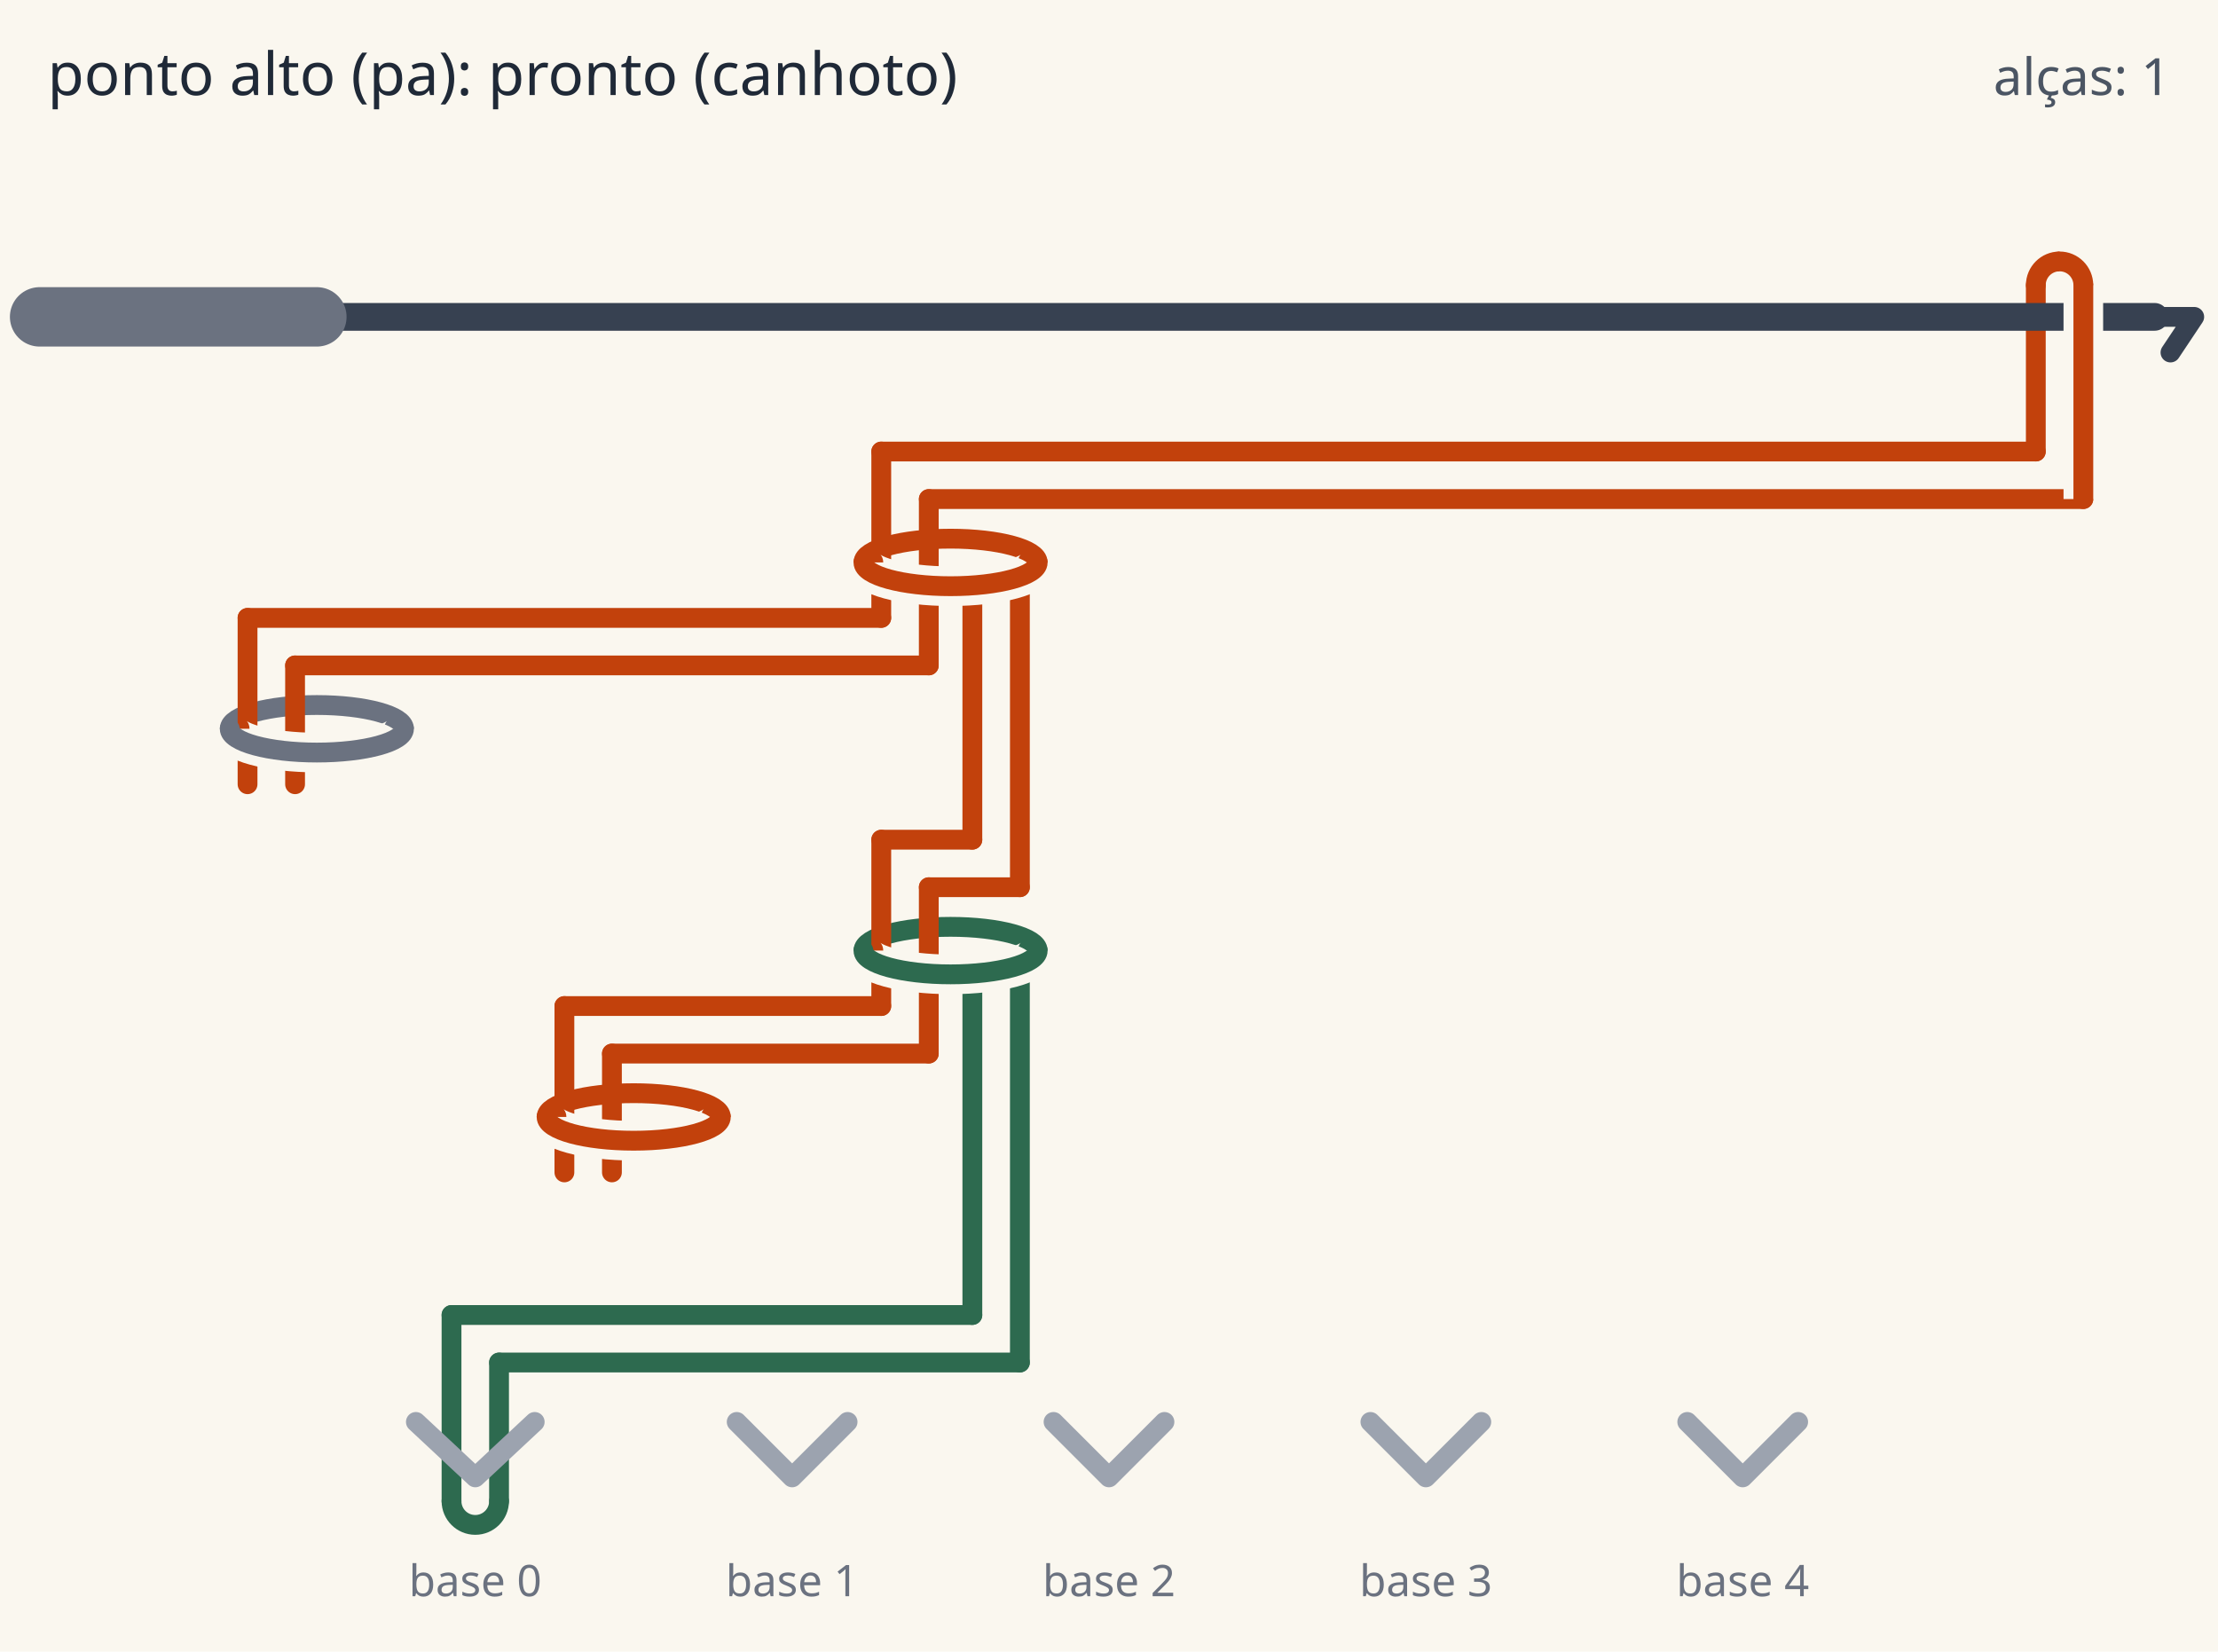
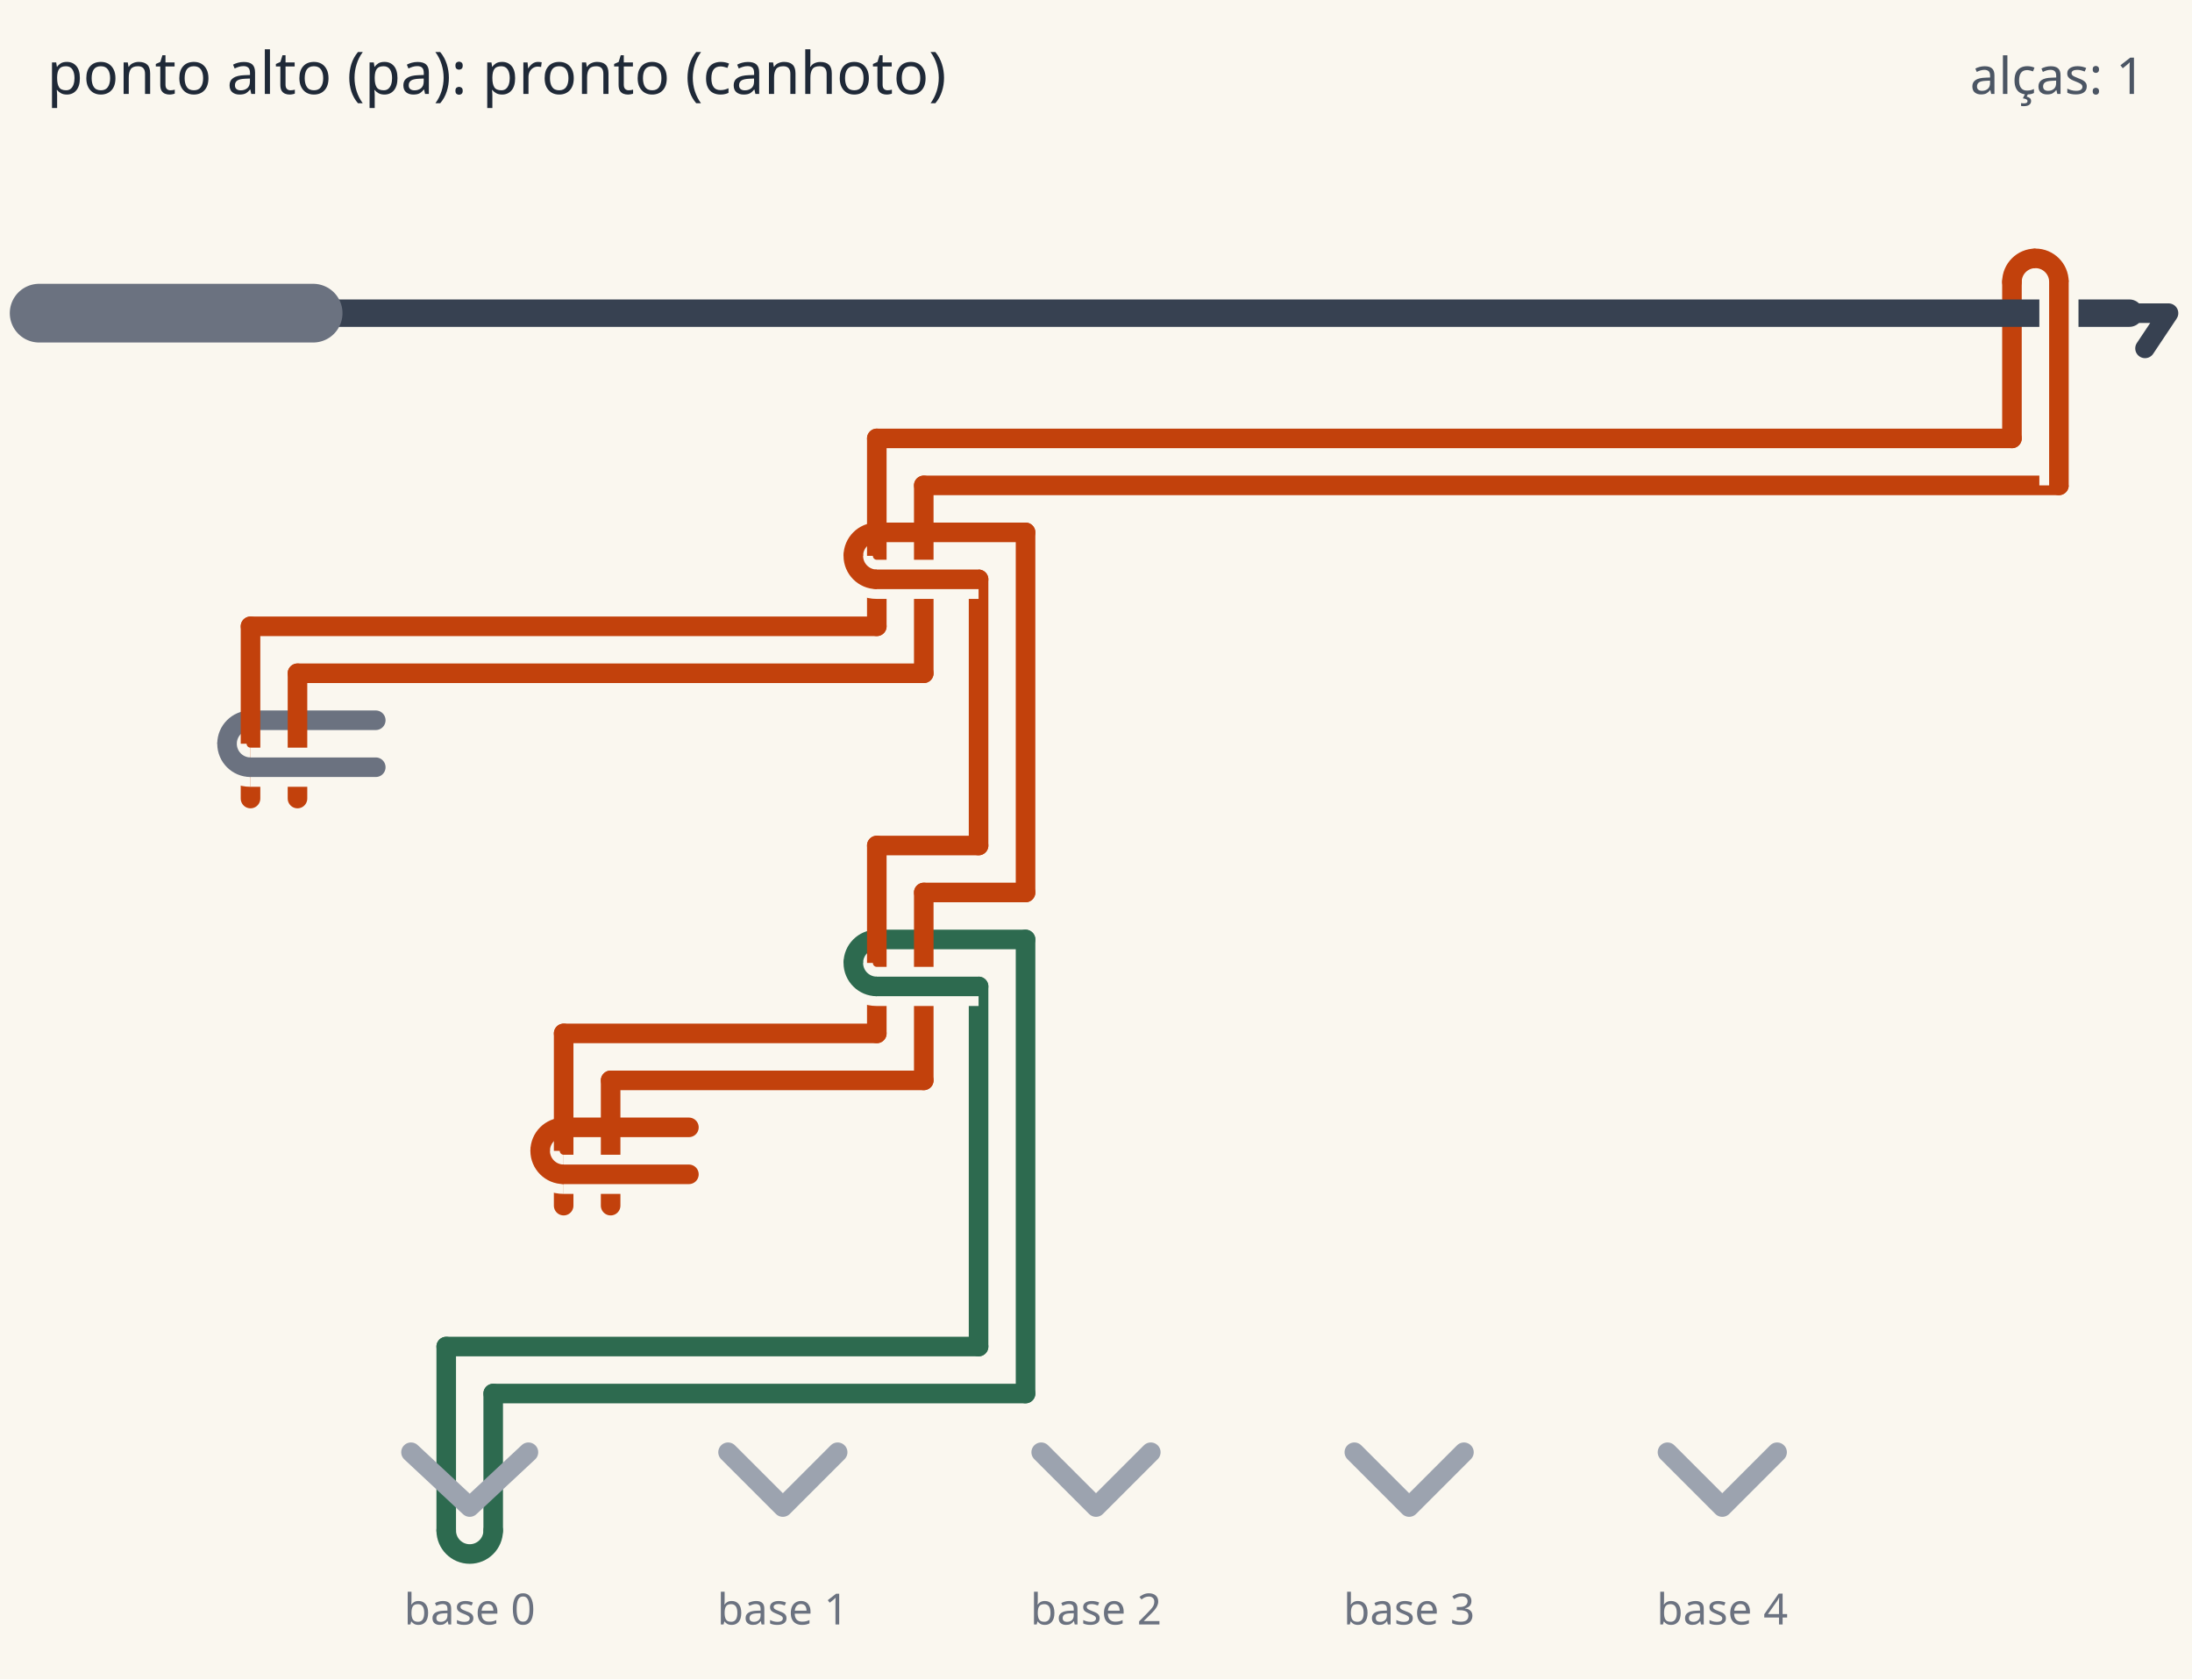
- <svg xmlns="http://www.w3.org/2000/svg" viewBox="0 0 560.0 417.0" width="560.0" height="417.0" font-family="sans-serif">
+ <svg xmlns="http://www.w3.org/2000/svg" viewBox="0 0 560.0 429.0" width="560.0" height="429.0" font-family="sans-serif">
  <rect width="100%" height="100%" fill="#faf7ef" />
  <text x="12" y="24" font-size="15" fill="#1f2937">ponto alto (pa): pronto (canhoto)</text>
  <text x="548.0" y="24" font-size="13" text-anchor="end" fill="#4b5563">alças: 1</text>
-   <text x="120.0" y="403.0" font-size="11" text-anchor="middle" fill="#6b7280">base 0</text>
-   <text x="200.0" y="403.0" font-size="11" text-anchor="middle" fill="#6b7280">base 1</text>
-   <text x="280.0" y="403.0" font-size="11" text-anchor="middle" fill="#6b7280">base 2</text>
-   <text x="360.0" y="403.0" font-size="11" text-anchor="middle" fill="#6b7280">base 3</text>
-   <text x="440.0" y="403.0" font-size="11" text-anchor="middle" fill="#6b7280">base 4</text>
-   <path data-loop="0" data-kind="initial" data-on-hook="0" data-part="back" data-cx="80.0" data-cy="184.0" d="M 58.0 184.0 A 22 6 0 0 1 102.0 184.0" fill="none" stroke="#6b7280" stroke-width="5" stroke-linecap="round" />
-   <path data-loop="1" data-kind="yo" data-on-hook="0" data-part="back" data-cx="160.0" data-cy="282.0" d="M 138.0 282.0 A 22 6 0 0 1 182.0 282.0" fill="none" stroke="#c2410c" stroke-width="5" stroke-linecap="round" />
-   <path data-loop="2" data-kind="pulled" data-on-hook="0" data-part="back" data-cx="240.0" data-cy="240.0" d="M 218.0 240.0 A 22 6 0 0 1 262.0 240.0" fill="none" stroke="#2d6a4f" stroke-width="5" stroke-linecap="round" />
-   <path data-loop="3" data-kind="yo" data-on-hook="0" data-part="back" data-cx="240.0" data-cy="142.0" d="M 218.0 142.0 A 22 6 0 0 1 262.0 142.0" fill="none" stroke="#c2410c" stroke-width="5" stroke-linecap="round" />
+   <text x="120.0" y="415.0" font-size="11" text-anchor="middle" fill="#6b7280">base 0</text>
+   <text x="200.0" y="415.0" font-size="11" text-anchor="middle" fill="#6b7280">base 1</text>
+   <text x="280.0" y="415.0" font-size="11" text-anchor="middle" fill="#6b7280">base 2</text>
+   <text x="360.0" y="415.0" font-size="11" text-anchor="middle" fill="#6b7280">base 3</text>
+   <text x="440.0" y="415.0" font-size="11" text-anchor="middle" fill="#6b7280">base 4</text>
+   <path data-bend="0" data-side="back" d="M 64.0 184.0 A 6 6 0 0 0 58.0 190.0" fill="none" stroke="#6b7280" stroke-width="5" stroke-linecap="round" />
+   <line data-pair="0" data-side="back" data-seg="0" data-loop="0" data-kind="initial" data-on-hook="0" data-part="back" data-cx="64.0" data-cy="190.0" data-hx="77.0" data-hw="19.0" x1="64.0" y1="184.0" x2="96.0" y2="184.0" stroke="#6b7280" stroke-width="5" stroke-linecap="round" />
+   <path data-bend="1" data-side="back" d="M 144.0 288.0 A 6 6 0 0 0 138.0 294.0" fill="none" stroke="#c2410c" stroke-width="5" stroke-linecap="round" />
+   <line data-pair="1" data-side="back" data-seg="0" data-loop="1" data-kind="yo" data-on-hook="0" data-part="back" data-cx="144.0" data-cy="294.0" data-hx="157.0" data-hw="19.0" x1="144.0" y1="288.0" x2="176.0" y2="288.0" stroke="#c2410c" stroke-width="5" stroke-linecap="round" />
+   <path data-bend="2" data-side="back" d="M 224.0 240.0 A 6 6 0 0 0 218.0 246.0" fill="none" stroke="#2d6a4f" stroke-width="5" stroke-linecap="round" />
+   <line data-pair="2" data-side="back" data-seg="0" data-loop="2" data-kind="pulled" data-on-hook="0" data-part="back" data-cx="224.0" data-cy="246.0" data-hx="237.0" data-hw="19.0" x1="224.0" y1="240.0" x2="262.0" y2="240.0" stroke="#2d6a4f" stroke-width="5" stroke-linecap="round" />
+   <path data-bend="3" data-side="back" d="M 224.0 136.0 A 6 6 0 0 0 218.0 142.0" fill="none" stroke="#c2410c" stroke-width="5" stroke-linecap="round" />
+   <line data-pair="3" data-side="back" data-seg="0" data-loop="3" data-kind="yo" data-on-hook="0" data-part="back" data-cx="224.0" data-cy="142.0" data-hx="237.0" data-hw="19.0" x1="224.0" y1="136.0" x2="262.0" y2="136.0" stroke="#c2410c" stroke-width="5" stroke-linecap="round" />
  <path data-bend="4" data-side="back" d="M 514.0 72 A 6 6 0 0 1 520.0 66" fill="none" stroke="#c2410c" stroke-width="5" stroke-linecap="round" />
-   <line data-pair="4" data-side="back" data-seg="0" data-strand="4" data-draw="2" data-loop="4" data-kind="yo" data-on-hook="1" data-part="back" data-cx="520.0" data-cy="80" x1="514.0" y1="72.0" x2="514.0" y2="114.0" stroke="#c2410c" stroke-width="5" stroke-linecap="round" />
+   <line data-pair="4" data-side="back" data-seg="0" data-strand="4" data-draw="2" data-loop="4" data-kind="yo" data-on-hook="1" data-part="back" data-cx="520.0" data-cy="80" x1="514.0" y1="72.0" x2="514.0" y2="112.0" stroke="#c2410c" stroke-width="5" stroke-linecap="round" />
  <line data-hook="1" x1="16.0" y1="80" x2="544.0" y2="80" stroke="#374151" stroke-width="7" stroke-linecap="round" />
  <line data-hook-handle="1" x1="10.0" y1="80" x2="80.0" y2="80" stroke="#6b7280" stroke-width="15" stroke-linecap="round" />
  <path data-hook-tip="1" d="M 542.0 80 L 554.0 80 L 548.0 89" fill="none" stroke="#374151" stroke-width="5" stroke-linecap="round" stroke-linejoin="round" />
-   <line data-pair="2" data-side="back" data-seg="0" data-leg="2" data-base="0" x1="245.5" y1="246.0" x2="245.5" y2="332.0" stroke="#2d6a4f" stroke-width="5" stroke-linecap="round" />
-   <line data-pair="2" data-side="back" data-seg="1" data-leg="2" data-base="0" x1="245.5" y1="332.0" x2="114.0" y2="332.0" stroke="#2d6a4f" stroke-width="5" stroke-linecap="round" />
-   <line data-pair="2" data-side="back" data-seg="2" data-leg="2" data-base="0" x1="114.0" y1="332.0" x2="114.0" y2="379.0" stroke="#2d6a4f" stroke-width="5" stroke-linecap="round" />
-   <line data-pair="2" data-side="front" data-seg="0" data-leg="2" data-base="0" x1="257.5" y1="246.0" x2="257.5" y2="344.0" stroke="#2d6a4f" stroke-width="5" stroke-linecap="round" />
-   <line data-pair="2" data-side="front" data-seg="1" data-leg="2" data-base="0" x1="257.5" y1="344.0" x2="126.0" y2="344.0" stroke="#2d6a4f" stroke-width="5" stroke-linecap="round" />
-   <line data-pair="2" data-side="front" data-seg="2" data-leg="2" data-base="0" x1="126.0" y1="344.0" x2="126.0" y2="379.0" stroke="#2d6a4f" stroke-width="5" stroke-linecap="round" />
-   <line data-pair="3" data-side="back" data-seg="0" data-strand="3" data-draw="1" x1="245.5" y1="148.0" x2="245.5" y2="212.0" stroke="#c2410c" stroke-width="5" stroke-linecap="round" />
-   <line data-pair="3" data-side="back" data-seg="1" data-strand="3" data-draw="1" x1="245.5" y1="212.0" x2="222.5" y2="212.0" stroke="#c2410c" stroke-width="5" stroke-linecap="round" />
-   <line data-pair="3" data-side="back" data-seg="2" data-strand="3" data-draw="1" data-through="2" x1="222.5" y1="212.0" x2="222.5" y2="254.0" stroke="#c2410c" stroke-width="5" stroke-linecap="round" />
-   <line data-pair="3" data-side="back" data-seg="3" data-strand="3" data-draw="1" x1="222.5" y1="254.0" x2="142.5" y2="254.0" stroke="#c2410c" stroke-width="5" stroke-linecap="round" />
-   <line data-pair="3" data-side="back" data-seg="4" data-strand="3" data-draw="1" data-through="1" x1="142.5" y1="254.0" x2="142.5" y2="296.0" stroke="#c2410c" stroke-width="5" stroke-linecap="round" />
-   <line data-pair="3" data-side="front" data-seg="0" data-strand="3" data-draw="1" x1="257.5" y1="148.0" x2="257.5" y2="224.0" stroke="#c2410c" stroke-width="5" stroke-linecap="round" />
-   <line data-pair="3" data-side="front" data-seg="1" data-strand="3" data-draw="1" x1="257.5" y1="224.0" x2="234.5" y2="224.0" stroke="#c2410c" stroke-width="5" stroke-linecap="round" />
-   <line data-pair="3" data-side="front" data-seg="2" data-strand="3" data-draw="1" data-through="2" x1="234.5" y1="224.0" x2="234.5" y2="266.0" stroke="#c2410c" stroke-width="5" stroke-linecap="round" />
-   <line data-pair="3" data-side="front" data-seg="3" data-strand="3" data-draw="1" x1="234.5" y1="266.0" x2="154.5" y2="266.0" stroke="#c2410c" stroke-width="5" stroke-linecap="round" />
-   <line data-pair="3" data-side="front" data-seg="4" data-strand="3" data-draw="1" data-through="1" x1="154.5" y1="266.0" x2="154.5" y2="296.0" stroke="#c2410c" stroke-width="5" stroke-linecap="round" />
-   <line data-pair="4" data-side="back" data-seg="1" data-strand="4" data-draw="2" x1="514.0" y1="114.0" x2="222.5" y2="114.0" stroke="#c2410c" stroke-width="5" stroke-linecap="round" />
-   <line data-pair="4" data-side="back" data-seg="2" data-strand="4" data-draw="2" data-through="3" x1="222.5" y1="114.0" x2="222.5" y2="156.0" stroke="#c2410c" stroke-width="5" stroke-linecap="round" />
-   <line data-pair="4" data-side="back" data-seg="3" data-strand="4" data-draw="2" x1="222.5" y1="156.0" x2="62.5" y2="156.0" stroke="#c2410c" stroke-width="5" stroke-linecap="round" />
-   <line data-pair="4" data-side="back" data-seg="4" data-strand="4" data-draw="2" data-through="0" x1="62.5" y1="156.0" x2="62.5" y2="198.0" stroke="#c2410c" stroke-width="5" stroke-linecap="round" />
-   <line data-pair="4" data-side="front" data-seg="1" data-strand="4" data-draw="2" x1="526.0" y1="126.0" x2="234.5" y2="126.0" stroke="#c2410c" stroke-width="5" stroke-linecap="round" />
-   <line data-pair="4" data-side="front" data-seg="2" data-strand="4" data-draw="2" data-through="3" x1="234.5" y1="126.0" x2="234.5" y2="168.0" stroke="#c2410c" stroke-width="5" stroke-linecap="round" />
-   <line data-pair="4" data-side="front" data-seg="3" data-strand="4" data-draw="2" x1="234.5" y1="168.0" x2="74.5" y2="168.0" stroke="#c2410c" stroke-width="5" stroke-linecap="round" />
-   <line data-pair="4" data-side="front" data-seg="4" data-strand="4" data-draw="2" data-through="0" x1="74.5" y1="168.0" x2="74.5" y2="198.0" stroke="#c2410c" stroke-width="5" stroke-linecap="round" />
-   <path data-leg-curve="2" data-base="0" d="M 114.0 379.0 A 6 6 0 0 0 126.0 379.0" fill="none" stroke="#2d6a4f" stroke-width="5" stroke-linecap="round" />
-   <path data-base-top="0" data-cx="120.0" data-hw="15.0" d="M 105.0 359.0 L 120.0 373.0 L 135.0 359.0" fill="none" stroke="#9ca3af" stroke-width="5" stroke-linecap="round" stroke-linejoin="round" />
-   <path data-base-top="1" data-cx="200.0" data-hw="14.0" d="M 186.0 359.0 L 200.0 373.0 L 214.0 359.0" fill="none" stroke="#9ca3af" stroke-width="5" stroke-linecap="round" stroke-linejoin="round" />
-   <path data-base-top="2" data-cx="280.0" data-hw="14.0" d="M 266.0 359.0 L 280.0 373.0 L 294.0 359.0" fill="none" stroke="#9ca3af" stroke-width="5" stroke-linecap="round" stroke-linejoin="round" />
-   <path data-base-top="3" data-cx="360.0" data-hw="14.0" d="M 346.0 359.0 L 360.0 373.0 L 374.0 359.0" fill="none" stroke="#9ca3af" stroke-width="5" stroke-linecap="round" stroke-linejoin="round" />
-   <path data-base-top="4" data-cx="440.0" data-hw="14.0" d="M 426.0 359.0 L 440.0 373.0 L 454.0 359.0" fill="none" stroke="#9ca3af" stroke-width="5" stroke-linecap="round" stroke-linejoin="round" />
-   <path d="M 58.0 184.0 A 22 6 0 0 0 102.0 184.0" fill="none" stroke="#faf7ef" stroke-width="10" stroke-linecap="butt" />
-   <path data-loop="0" data-kind="initial" data-on-hook="0" data-part="front" data-cx="80.0" data-cy="184.0" d="M 58.0 184.0 A 22 6 0 0 0 102.0 184.0" fill="none" stroke="#6b7280" stroke-width="5" stroke-linecap="round" />
-   <path d="M 138.0 282.0 A 22 6 0 0 0 182.0 282.0" fill="none" stroke="#faf7ef" stroke-width="10" stroke-linecap="butt" />
-   <path data-loop="1" data-kind="yo" data-on-hook="0" data-part="front" data-cx="160.0" data-cy="282.0" d="M 138.0 282.0 A 22 6 0 0 0 182.0 282.0" fill="none" stroke="#c2410c" stroke-width="5" stroke-linecap="round" />
-   <path d="M 218.0 240.0 A 22 6 0 0 0 262.0 240.0" fill="none" stroke="#faf7ef" stroke-width="10" stroke-linecap="butt" />
-   <path data-loop="2" data-kind="pulled" data-on-hook="0" data-part="front" data-cx="240.0" data-cy="240.0" d="M 218.0 240.0 A 22 6 0 0 0 262.0 240.0" fill="none" stroke="#2d6a4f" stroke-width="5" stroke-linecap="round" />
-   <path d="M 218.0 142.0 A 22 6 0 0 0 262.0 142.0" fill="none" stroke="#faf7ef" stroke-width="10" stroke-linecap="butt" />
-   <path data-loop="3" data-kind="yo" data-on-hook="0" data-part="front" data-cx="240.0" data-cy="142.0" d="M 218.0 142.0 A 22 6 0 0 0 262.0 142.0" fill="none" stroke="#c2410c" stroke-width="5" stroke-linecap="round" />
+   <line data-pair="2" data-side="back" data-seg="1" data-leg="2" data-base="0" x1="262.0" y1="240.0" x2="262.0" y2="356.0" stroke="#2d6a4f" stroke-width="5" stroke-linecap="round" />
+   <line data-pair="2" data-side="back" data-seg="2" data-leg="2" data-base="0" x1="262.0" y1="356.0" x2="126.0" y2="356.0" stroke="#2d6a4f" stroke-width="5" stroke-linecap="round" />
+   <line data-pair="2" data-side="back" data-seg="3" data-leg="2" data-base="0" x1="126.0" y1="356.0" x2="126.0" y2="391.0" stroke="#2d6a4f" stroke-width="5" stroke-linecap="round" />
+   <line data-pair="2" data-side="front" data-seg="1" data-leg="2" data-base="0" x1="250.0" y1="252.0" x2="250.0" y2="344.0" stroke="#2d6a4f" stroke-width="5" stroke-linecap="round" />
+   <line data-pair="2" data-side="front" data-seg="2" data-leg="2" data-base="0" x1="250.0" y1="344.0" x2="114.0" y2="344.0" stroke="#2d6a4f" stroke-width="5" stroke-linecap="round" />
+   <line data-pair="2" data-side="front" data-seg="3" data-leg="2" data-base="0" x1="114.0" y1="344.0" x2="114.0" y2="391.0" stroke="#2d6a4f" stroke-width="5" stroke-linecap="round" />
+   <line data-pair="3" data-side="back" data-seg="1" data-strand="3" data-draw="1" x1="262.0" y1="136.0" x2="262.0" y2="228.0" stroke="#c2410c" stroke-width="5" stroke-linecap="round" />
+   <line data-pair="3" data-side="back" data-seg="2" data-strand="3" data-draw="1" x1="262.0" y1="228.0" x2="236.0" y2="228.0" stroke="#c2410c" stroke-width="5" stroke-linecap="round" />
+   <line data-pair="3" data-side="back" data-seg="3" data-strand="3" data-draw="1" data-through="2" x1="236.0" y1="228.0" x2="236.0" y2="276.0" stroke="#c2410c" stroke-width="5" stroke-linecap="round" />
+   <line data-pair="3" data-side="back" data-seg="4" data-strand="3" data-draw="1" x1="236.0" y1="276.0" x2="156.0" y2="276.0" stroke="#c2410c" stroke-width="5" stroke-linecap="round" />
+   <line data-pair="3" data-side="back" data-seg="5" data-strand="3" data-draw="1" data-through="1" x1="156.0" y1="276.0" x2="156.0" y2="308.0" stroke="#c2410c" stroke-width="5" stroke-linecap="round" />
+   <line data-pair="3" data-side="front" data-seg="1" data-strand="3" data-draw="1" x1="250.0" y1="148.0" x2="250.0" y2="216.0" stroke="#c2410c" stroke-width="5" stroke-linecap="round" />
+   <line data-pair="3" data-side="front" data-seg="2" data-strand="3" data-draw="1" x1="250.0" y1="216.0" x2="224.0" y2="216.0" stroke="#c2410c" stroke-width="5" stroke-linecap="round" />
+   <line data-pair="3" data-side="front" data-seg="3" data-strand="3" data-draw="1" data-through="2" x1="224.0" y1="216.0" x2="224.0" y2="264.0" stroke="#c2410c" stroke-width="5" stroke-linecap="round" />
+   <line data-pair="3" data-side="front" data-seg="4" data-strand="3" data-draw="1" x1="224.0" y1="264.0" x2="144.0" y2="264.0" stroke="#c2410c" stroke-width="5" stroke-linecap="round" />
+   <line data-pair="3" data-side="front" data-seg="5" data-strand="3" data-draw="1" data-through="1" x1="144.0" y1="264.0" x2="144.0" y2="308.0" stroke="#c2410c" stroke-width="5" stroke-linecap="round" />
+   <line data-pair="4" data-side="back" data-seg="1" data-strand="4" data-draw="2" x1="514.0" y1="112.0" x2="224.0" y2="112.0" stroke="#c2410c" stroke-width="5" stroke-linecap="round" />
+   <line data-pair="4" data-side="back" data-seg="2" data-strand="4" data-draw="2" data-through="3" x1="224.0" y1="112.0" x2="224.0" y2="160.0" stroke="#c2410c" stroke-width="5" stroke-linecap="round" />
+   <line data-pair="4" data-side="back" data-seg="3" data-strand="4" data-draw="2" x1="224.0" y1="160.0" x2="64.0" y2="160.0" stroke="#c2410c" stroke-width="5" stroke-linecap="round" />
+   <line data-pair="4" data-side="back" data-seg="4" data-strand="4" data-draw="2" data-through="0" x1="64.0" y1="160.0" x2="64.0" y2="204.0" stroke="#c2410c" stroke-width="5" stroke-linecap="round" />
+   <line data-pair="4" data-side="front" data-seg="1" data-strand="4" data-draw="2" x1="526.0" y1="124.0" x2="236.0" y2="124.0" stroke="#c2410c" stroke-width="5" stroke-linecap="round" />
+   <line data-pair="4" data-side="front" data-seg="2" data-strand="4" data-draw="2" data-through="3" x1="236.0" y1="124.0" x2="236.0" y2="172.0" stroke="#c2410c" stroke-width="5" stroke-linecap="round" />
+   <line data-pair="4" data-side="front" data-seg="3" data-strand="4" data-draw="2" x1="236.0" y1="172.0" x2="76.0" y2="172.0" stroke="#c2410c" stroke-width="5" stroke-linecap="round" />
+   <line data-pair="4" data-side="front" data-seg="4" data-strand="4" data-draw="2" data-through="0" x1="76.0" y1="172.0" x2="76.0" y2="204.0" stroke="#c2410c" stroke-width="5" stroke-linecap="round" />
+   <path data-leg-curve="2" data-base="0" d="M 114.0 391.0 A 6 6 0 0 0 126.0 391.0" fill="none" stroke="#2d6a4f" stroke-width="5" stroke-linecap="round" />
+   <path data-base-top="0" data-cx="120.0" data-hw="15.0" d="M 105.0 371.0 L 120.0 385.0 L 135.0 371.0" fill="none" stroke="#9ca3af" stroke-width="5" stroke-linecap="round" stroke-linejoin="round" />
+   <path data-base-top="1" data-cx="200.0" data-hw="14.0" d="M 186.0 371.0 L 200.0 385.0 L 214.0 371.0" fill="none" stroke="#9ca3af" stroke-width="5" stroke-linecap="round" stroke-linejoin="round" />
+   <path data-base-top="2" data-cx="280.0" data-hw="14.0" d="M 266.0 371.0 L 280.0 385.0 L 294.0 371.0" fill="none" stroke="#9ca3af" stroke-width="5" stroke-linecap="round" stroke-linejoin="round" />
+   <path data-base-top="3" data-cx="360.0" data-hw="14.0" d="M 346.0 371.0 L 360.0 385.0 L 374.0 371.0" fill="none" stroke="#9ca3af" stroke-width="5" stroke-linecap="round" stroke-linejoin="round" />
+   <path data-base-top="4" data-cx="440.0" data-hw="14.0" d="M 426.0 371.0 L 440.0 385.0 L 454.0 371.0" fill="none" stroke="#9ca3af" stroke-width="5" stroke-linecap="round" stroke-linejoin="round" />
+   <path d="M 58.0 190.0 A 6 6 0 0 0 64.0 196.0" stroke="#faf7ef" stroke-width="10" stroke-linecap="butt" fill="none" />
+   <path data-bend="0" data-side="front" d="M 58.0 190.0 A 6 6 0 0 0 64.0 196.0" fill="none" stroke="#6b7280" stroke-width="5" stroke-linecap="round" />
+   <line x1="64.0" y1="196.0" x2="96.0" y2="196.0" stroke="#faf7ef" stroke-width="10" stroke-linecap="butt" fill="none" />
+   <line data-pair="0" data-side="front" data-seg="0" data-loop="0" data-kind="initial" data-on-hook="0" data-part="front" data-cx="64.0" data-cy="190.0" data-hx="77.0" data-hw="19.0" x1="64.0" y1="196.0" x2="96.0" y2="196.0" stroke="#6b7280" stroke-width="5" stroke-linecap="round" />
+   <path d="M 138.0 294.0 A 6 6 0 0 0 144.0 300.0" stroke="#faf7ef" stroke-width="10" stroke-linecap="butt" fill="none" />
+   <path data-bend="1" data-side="front" d="M 138.0 294.0 A 6 6 0 0 0 144.0 300.0" fill="none" stroke="#c2410c" stroke-width="5" stroke-linecap="round" />
+   <line x1="144.0" y1="300.0" x2="176.0" y2="300.0" stroke="#faf7ef" stroke-width="10" stroke-linecap="butt" fill="none" />
+   <line data-pair="1" data-side="front" data-seg="0" data-loop="1" data-kind="yo" data-on-hook="0" data-part="front" data-cx="144.0" data-cy="294.0" data-hx="157.0" data-hw="19.0" x1="144.0" y1="300.0" x2="176.0" y2="300.0" stroke="#c2410c" stroke-width="5" stroke-linecap="round" />
+   <path d="M 218.0 246.0 A 6 6 0 0 0 224.0 252.0" stroke="#faf7ef" stroke-width="10" stroke-linecap="butt" fill="none" />
+   <path data-bend="2" data-side="front" d="M 218.0 246.0 A 6 6 0 0 0 224.0 252.0" fill="none" stroke="#2d6a4f" stroke-width="5" stroke-linecap="round" />
+   <line x1="224.0" y1="252.0" x2="250.0" y2="252.0" stroke="#faf7ef" stroke-width="10" stroke-linecap="butt" fill="none" />
+   <line data-pair="2" data-side="front" data-seg="0" data-loop="2" data-kind="pulled" data-on-hook="0" data-part="front" data-cx="224.0" data-cy="246.0" data-hx="237.0" data-hw="19.0" x1="224.0" y1="252.0" x2="250.0" y2="252.0" stroke="#2d6a4f" stroke-width="5" stroke-linecap="round" />
+   <path d="M 218.0 142.0 A 6 6 0 0 0 224.0 148.0" stroke="#faf7ef" stroke-width="10" stroke-linecap="butt" fill="none" />
+   <path data-bend="3" data-side="front" d="M 218.0 142.0 A 6 6 0 0 0 224.0 148.0" fill="none" stroke="#c2410c" stroke-width="5" stroke-linecap="round" />
+   <line x1="224.0" y1="148.0" x2="250.0" y2="148.0" stroke="#faf7ef" stroke-width="10" stroke-linecap="butt" fill="none" />
+   <line data-pair="3" data-side="front" data-seg="0" data-loop="3" data-kind="yo" data-on-hook="0" data-part="front" data-cx="224.0" data-cy="142.0" data-hx="237.0" data-hw="19.0" x1="224.0" y1="148.0" x2="250.0" y2="148.0" stroke="#c2410c" stroke-width="5" stroke-linecap="round" />
  <path d="M 520.0 66 A 6 6 0 0 1 526.0 72" stroke="#faf7ef" stroke-width="10" stroke-linecap="butt" fill="none" />
  <path data-bend="4" data-side="front" d="M 520.0 66 A 6 6 0 0 1 526.0 72" fill="none" stroke="#c2410c" stroke-width="5" stroke-linecap="round" />
-   <line x1="526.0" y1="72.0" x2="526.0" y2="126.0" stroke="#faf7ef" stroke-width="10" stroke-linecap="butt" fill="none" />
-   <line data-pair="4" data-side="front" data-seg="0" data-strand="4" data-draw="2" data-loop="4" data-kind="yo" data-on-hook="1" data-part="front" data-cx="520.0" data-cy="80" x1="526.0" y1="72.0" x2="526.0" y2="126.0" stroke="#c2410c" stroke-width="5" stroke-linecap="round" />
+   <line x1="526.0" y1="72.0" x2="526.0" y2="124.0" stroke="#faf7ef" stroke-width="10" stroke-linecap="butt" fill="none" />
+   <line data-pair="4" data-side="front" data-seg="0" data-strand="4" data-draw="2" data-loop="4" data-kind="yo" data-on-hook="1" data-part="front" data-cx="520.0" data-cy="80" x1="526.0" y1="72.0" x2="526.0" y2="124.0" stroke="#c2410c" stroke-width="5" stroke-linecap="round" />
</svg>
